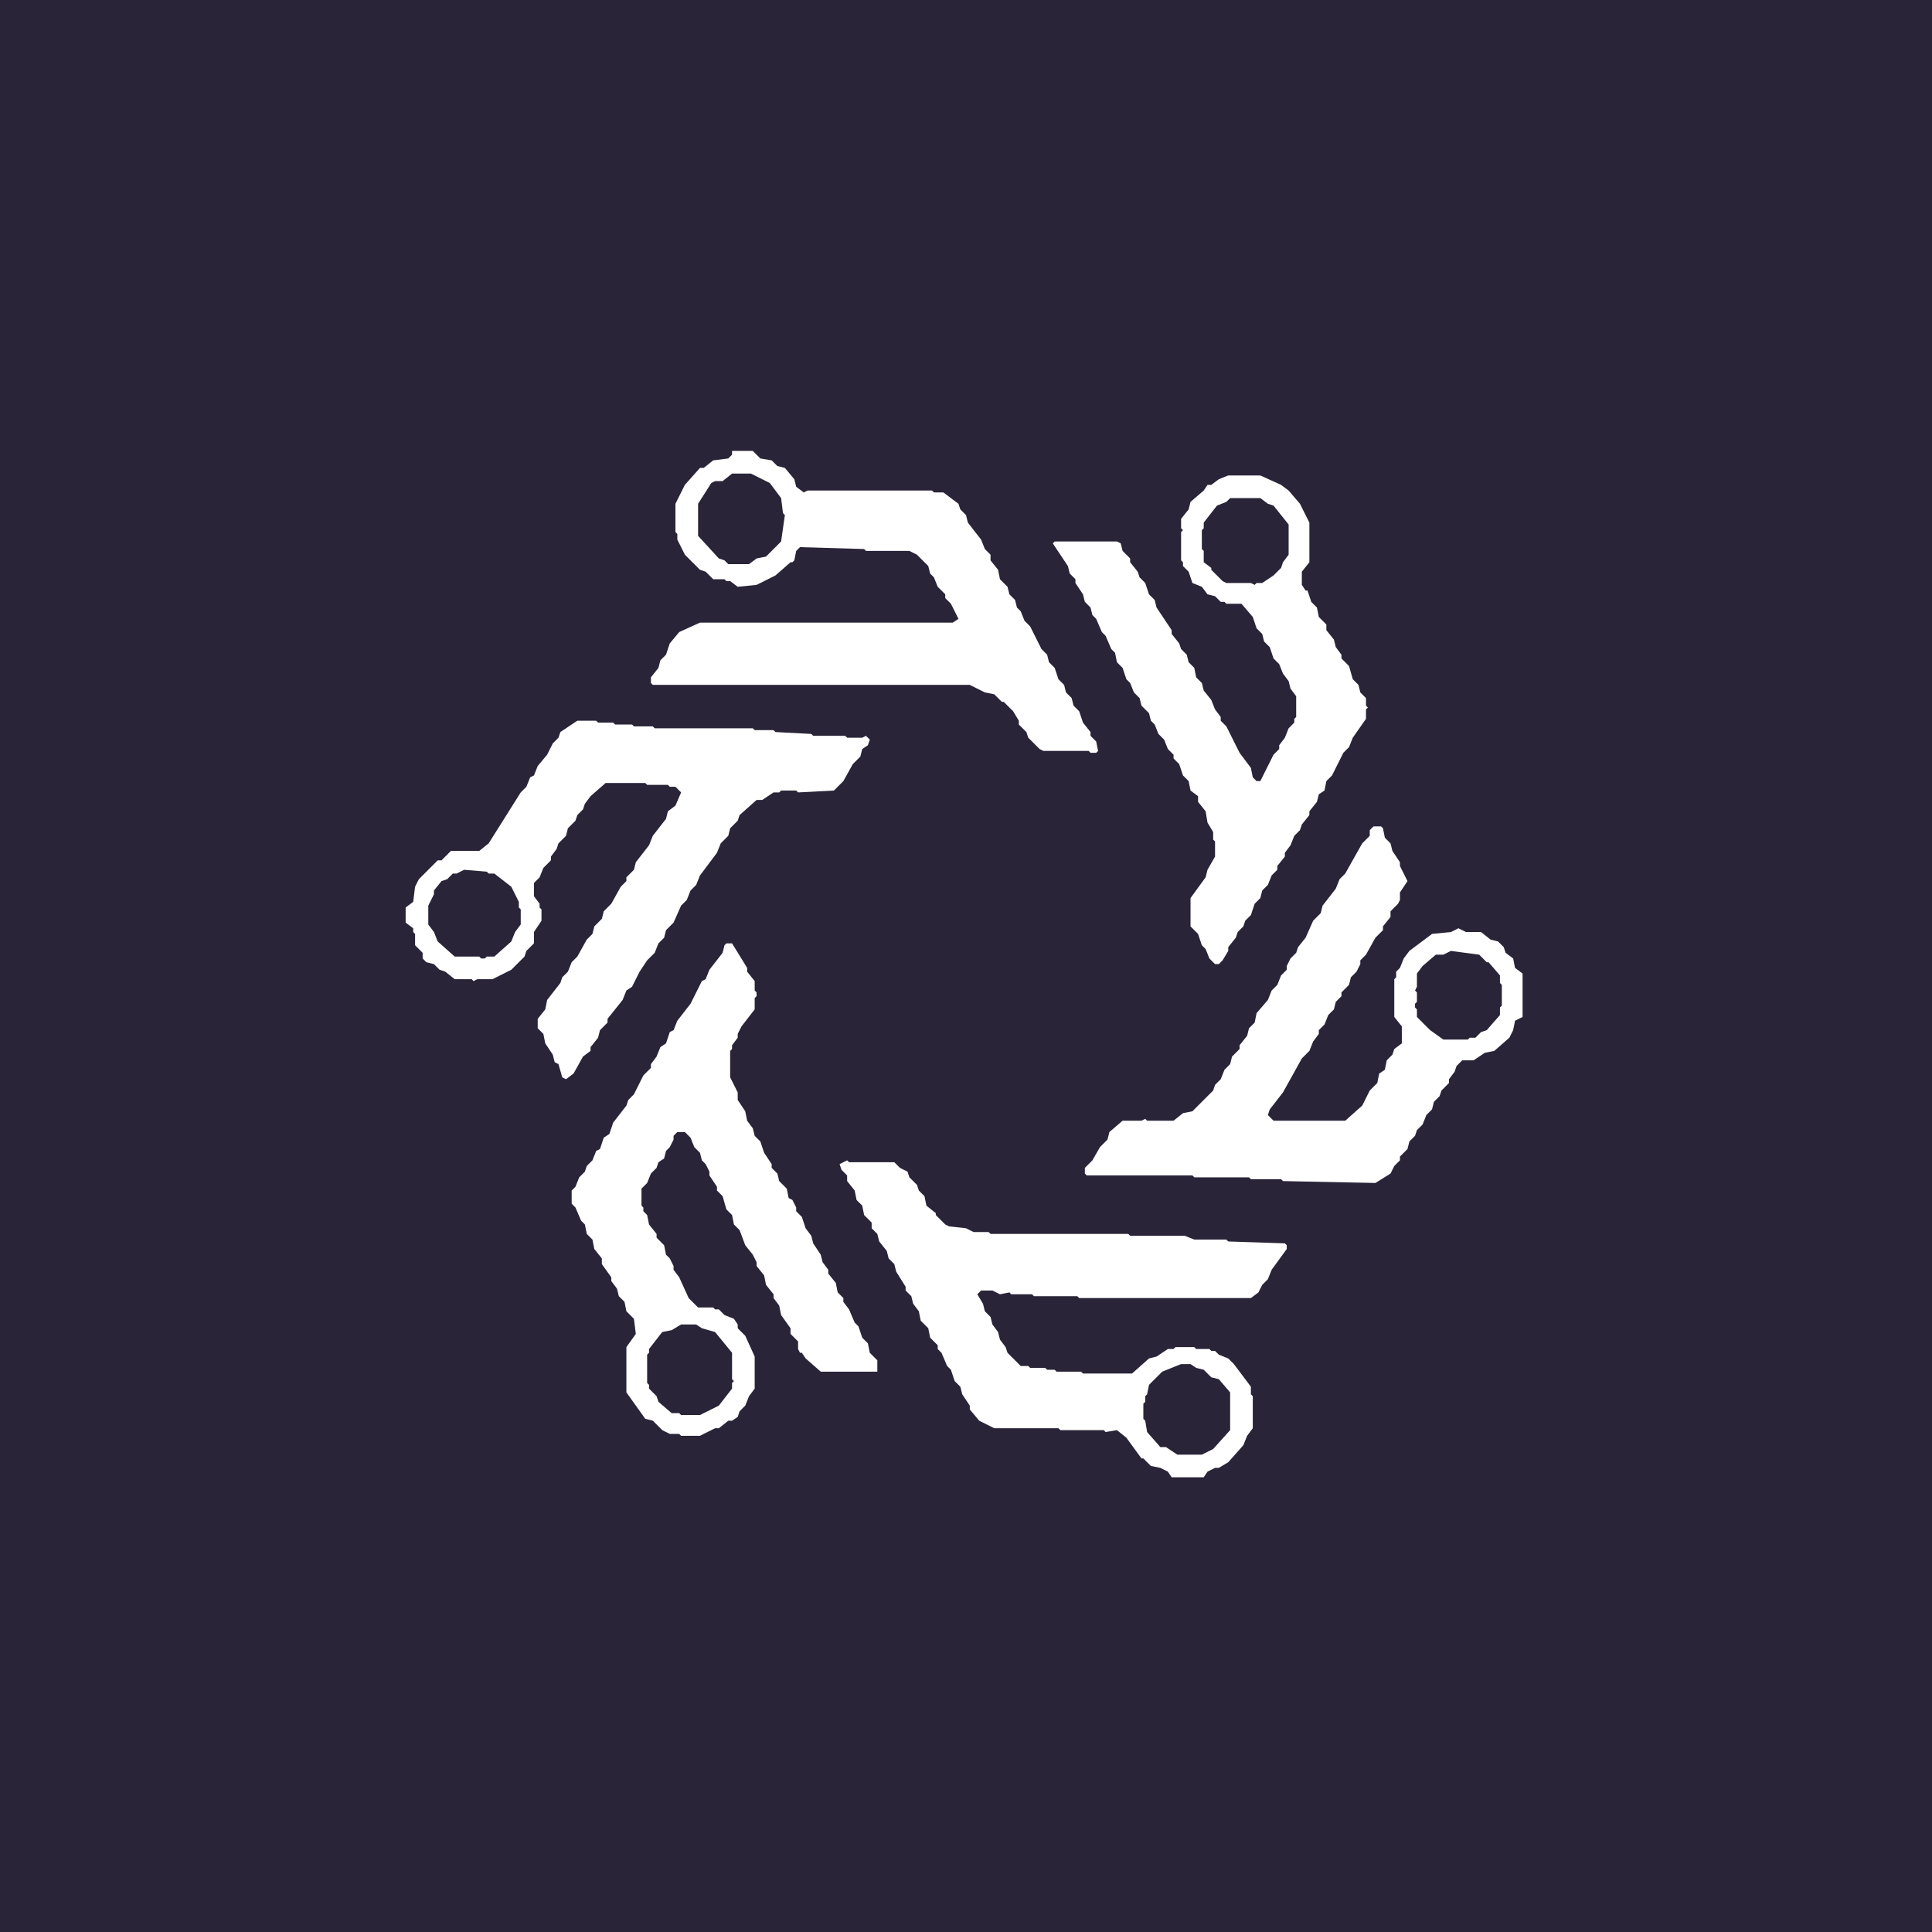
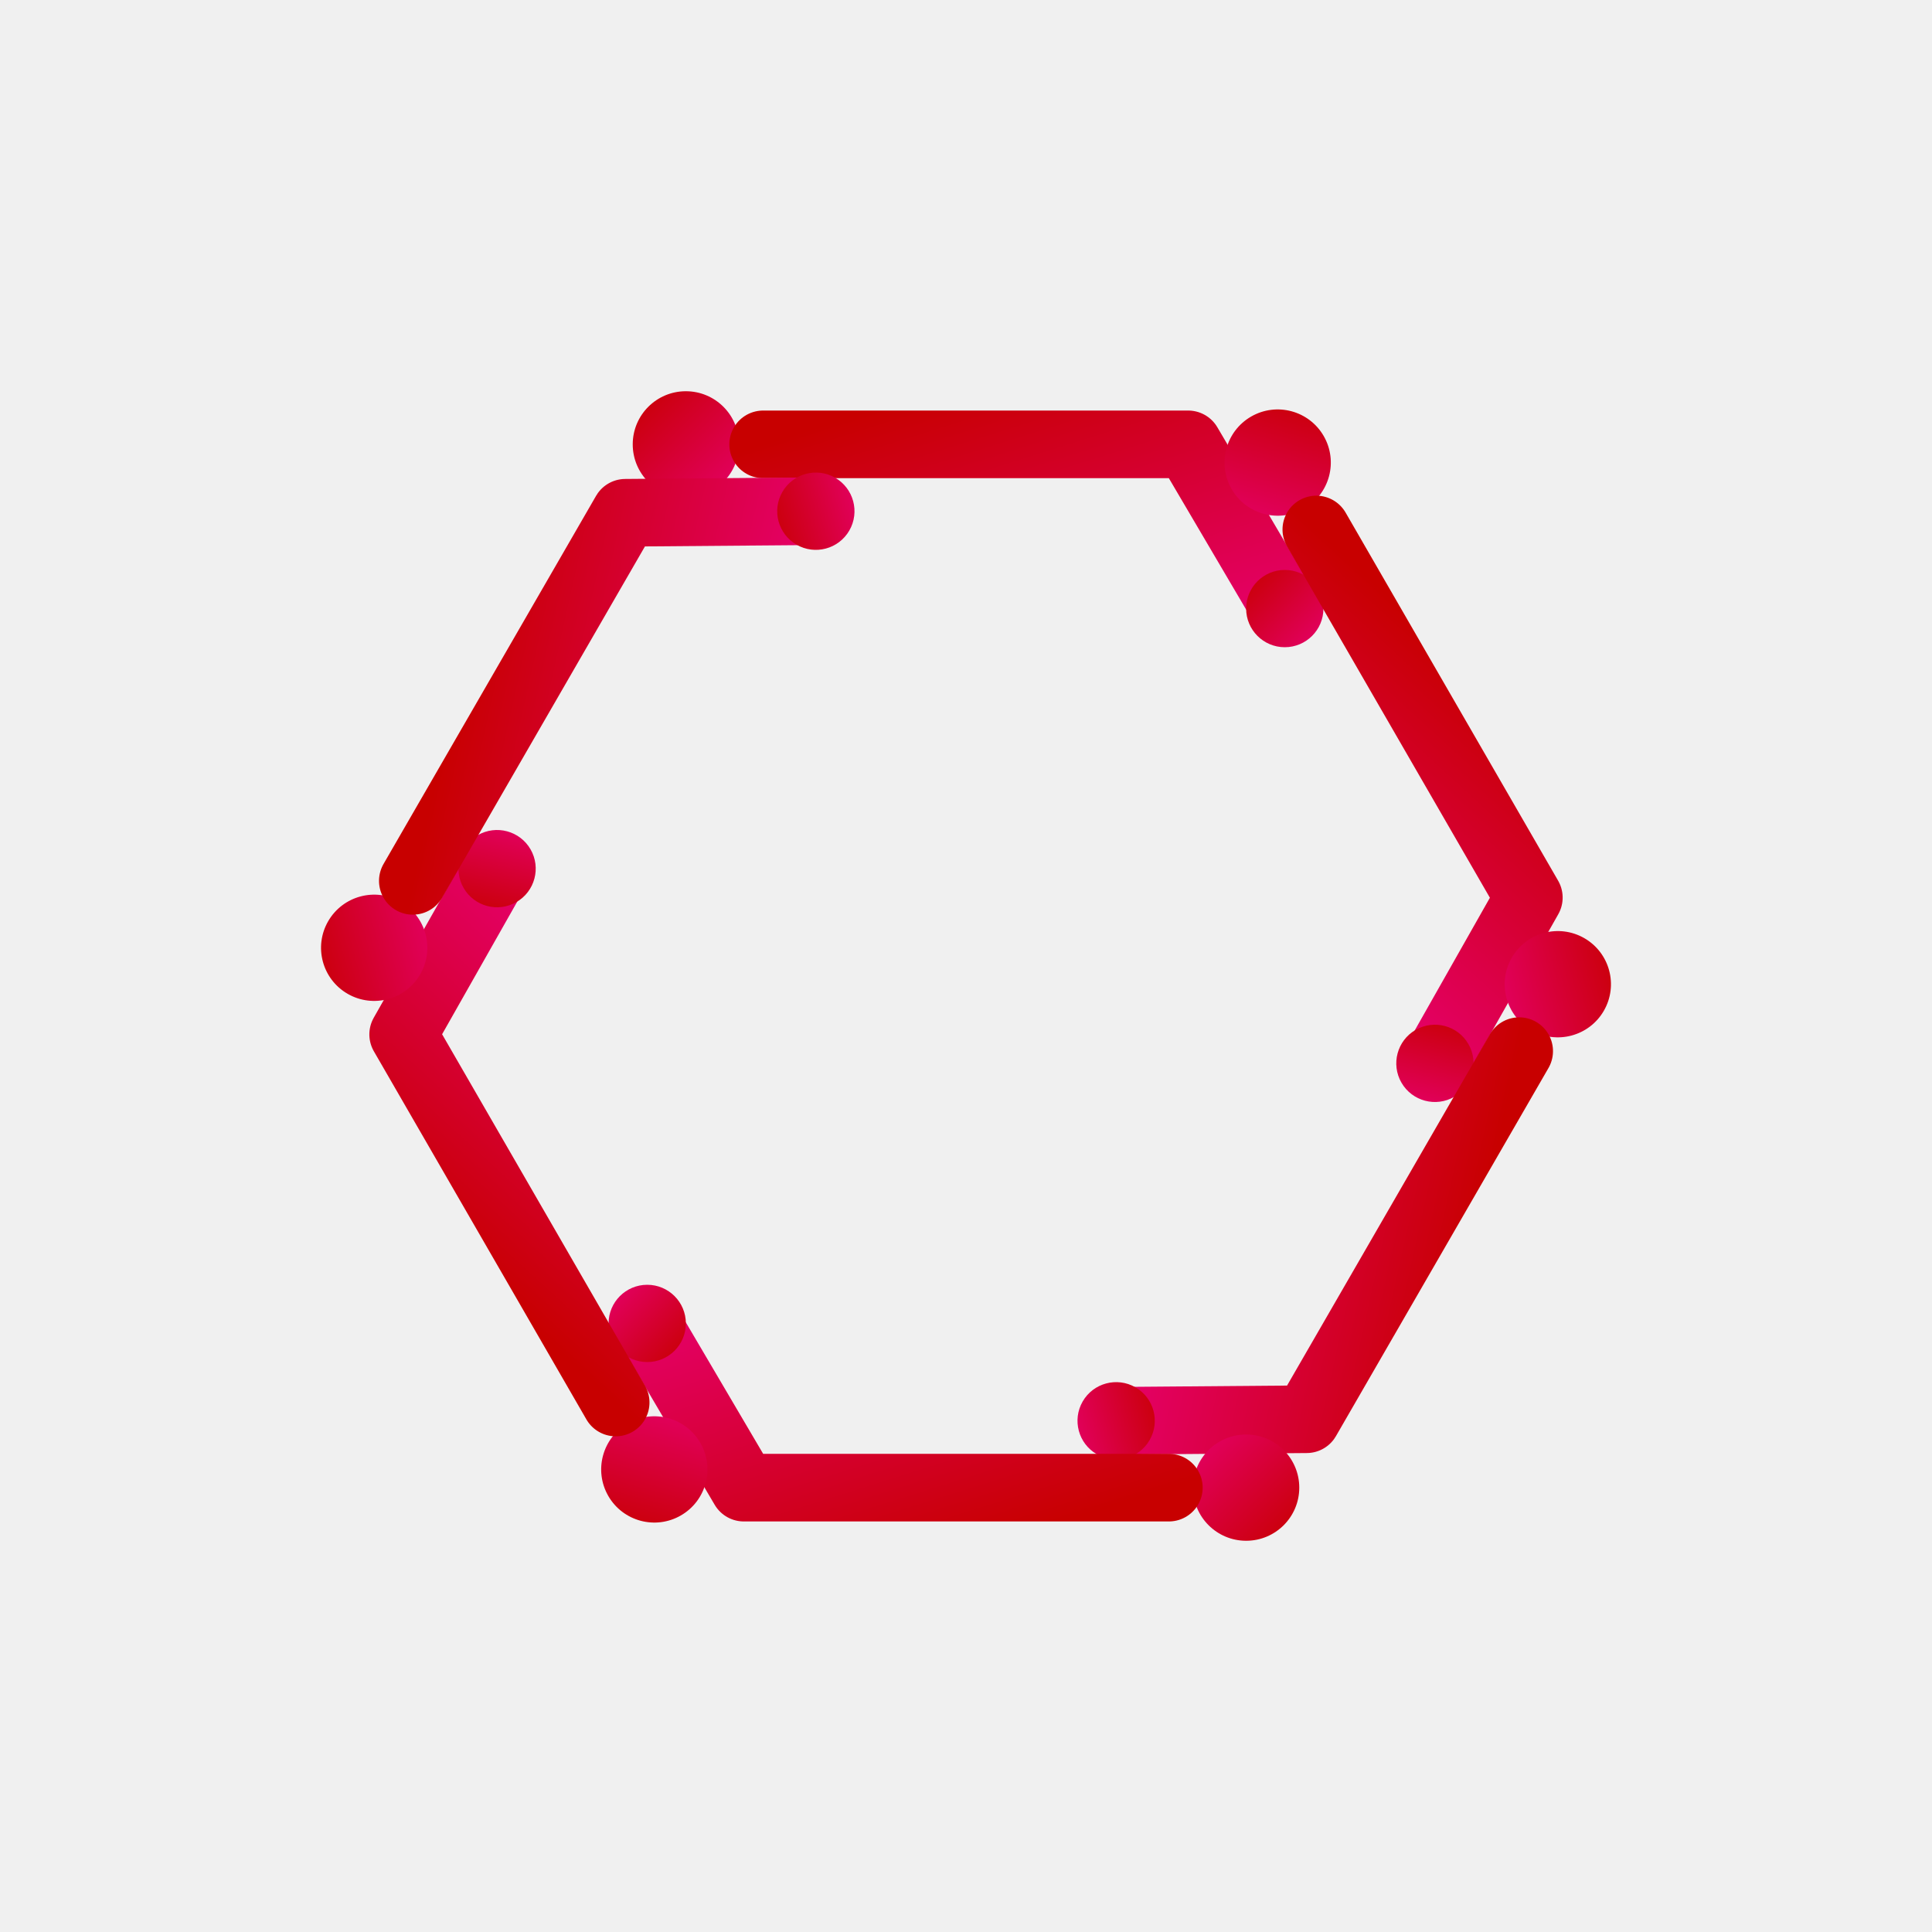
- <svg xmlns="http://www.w3.org/2000/svg" width="1024" height="1024" viewBox="0 0 1024 1024" role="img" aria-labelledby="title desc">
-   <rect width="1024" height="1024" fill="#292438" />
-   <path d="     M 459.0 390.0 L 457.0 391.0 L 449.0 391.0 L 448.0 390.0 L 431.0 390.0 L 430.0 389.0 L 411.0 388.0 L 410.0 387.0 L 400.0 387.0 L 399.0 386.0 L 347.0 386.0 L 346.0 385.0 L 336.0 385.0 L 335.0 384.0 L 326.0 384.0 L 325.0 383.0 L 317.0 383.0 L 316.0 382.0 L 306.0 382.0 L 297.0 388.0 L 296.0 391.0 L 293.0 394.0 L 290.0 400.0 L 285.0 406.0 L 283.0 411.0 L 281.0 412.0 L 279.0 417.0 L 276.0 420.0 L 259.0 447.0 L 254.0 451.0 L 239.0 451.0 L 234.0 456.0 L 232.0 456.0 L 222.0 466.0 L 220.0 470.0 L 219.0 478.0 L 215.0 481.0 L 215.0 489.0 L 219.0 492.0 L 219.0 494.0 L 220.0 495.0 L 220.0 501.0 L 224.0 505.0 L 224.0 508.0 L 226.0 510.0 L 230.0 511.0 L 233.0 514.0 L 236.0 515.0 L 241.0 519.0 L 250.0 519.0 L 251.0 520.0 L 253.0 519.0 L 261.0 519.0 L 271.0 514.0 L 278.0 507.0 L 279.0 504.0 L 283.0 500.0 L 283.0 494.0 L 287.0 488.0 L 287.0 482.0 L 286.0 481.0 L 286.0 479.0 L 283.0 475.0 L 283.0 468.0 L 286.0 465.0 L 288.0 460.0 L 292.0 456.0 L 292.0 454.0 L 295.0 450.0 L 296.0 447.0 L 300.0 443.0 L 301.0 439.0 L 305.0 435.0 L 306.0 432.0 L 309.0 429.0 L 310.0 426.0 L 313.0 422.0 L 321.0 415.0 L 342.0 415.0 L 343.0 416.0 L 354.0 416.0 L 355.0 417.0 L 358.0 417.0 L 361.0 420.0 L 358.0 427.0 L 354.0 430.0 L 353.0 434.0 L 346.0 443.0 L 344.0 448.0 L 337.0 457.0 L 336.0 461.0 L 332.0 465.0 L 332.0 467.0 L 329.0 470.0 L 324.0 479.0 L 320.0 483.0 L 319.0 487.0 L 315.0 491.0 L 314.0 495.0 L 311.0 498.0 L 306.0 507.0 L 303.0 510.0 L 301.0 515.0 L 298.0 518.0 L 297.0 521.0 L 290.0 530.0 L 289.0 535.0 L 285.0 540.0 L 285.0 545.0 L 288.0 548.0 L 289.0 553.0 L 293.0 559.0 L 294.0 563.0 L 296.0 564.0 L 298.0 571.0 L 300.0 572.0 L 304.0 569.0 L 309.0 560.0 L 313.0 557.0 L 313.0 555.0 L 317.0 550.0 L 318.0 546.0 L 322.0 542.0 L 322.0 540.0 L 330.0 530.0 L 332.0 525.0 L 335.0 523.0 L 339.0 515.0 L 343.0 509.0 L 347.0 505.0 L 349.0 500.0 L 352.0 497.0 L 353.0 493.0 L 357.0 489.0 L 361.0 480.0 L 364.0 477.0 L 366.0 472.0 L 369.0 469.0 L 371.0 464.0 L 380.0 452.0 L 382.0 447.0 L 386.0 443.0 L 387.0 439.0 L 391.0 435.0 L 392.0 432.0 L 401.0 424.0 L 404.0 424.0 L 410.0 420.0 L 413.0 420.0 L 414.0 419.0 L 422.0 419.0 L 423.0 420.0 L 442.0 419.0 L 447.0 414.0 L 452.0 405.0 L 456.0 401.0 L 457.0 397.0 L 460.0 395.0 L 461.0 392.0 Z     M 388.0 500.0 L 385.0 500.0 L 384.0 501.0 L 383.0 505.0 L 376.0 514.0 L 374.0 519.0 L 372.0 520.0 L 366.0 532.0 L 359.0 541.0 L 357.0 546.0 L 355.0 547.0 L 353.0 553.0 L 350.0 555.0 L 348.0 560.0 L 345.0 564.0 L 345.0 566.0 L 341.0 570.0 L 336.0 580.0 L 333.0 583.0 L 332.0 586.0 L 325.0 595.0 L 323.0 601.0 L 320.0 603.0 L 318.0 609.0 L 316.0 610.0 L 314.0 615.0 L 311.0 618.0 L 310.0 621.0 L 307.0 624.0 L 305.0 629.0 L 303.0 631.0 L 303.0 638.0 L 305.0 640.0 L 308.0 647.0 L 310.0 649.0 L 311.0 654.0 L 314.0 657.0 L 315.0 662.0 L 319.0 667.0 L 319.0 670.0 L 324.0 677.0 L 324.0 679.0 L 327.0 683.0 L 328.0 687.0 L 331.0 690.0 L 332.0 695.0 L 336.0 699.0 L 337.0 707.0 L 332.0 714.0 L 332.0 738.0 L 342.0 752.0 L 346.0 753.0 L 351.0 758.0 L 355.0 760.0 L 360.0 760.0 L 361.0 761.0 L 371.0 761.0 L 379.0 757.0 L 381.0 757.0 L 386.0 753.0 L 388.0 753.0 L 391.0 751.0 L 392.0 748.0 L 395.0 745.0 L 397.0 740.0 L 400.0 736.0 L 400.0 719.0 L 395.0 708.0 L 391.0 704.0 L 391.0 702.0 L 389.0 699.0 L 384.0 697.0 L 381.0 694.0 L 379.0 694.0 L 378.0 693.0 L 370.0 693.0 L 365.0 688.0 L 360.0 677.0 L 357.0 673.0 L 357.0 671.0 L 355.0 667.0 L 353.0 665.0 L 352.0 660.0 L 348.0 656.0 L 348.0 654.0 L 344.0 649.0 L 343.0 644.0 L 341.0 642.0 L 341.0 640.0 L 340.0 639.0 L 340.0 630.0 L 343.0 627.0 L 345.0 622.0 L 348.0 619.0 L 349.0 616.0 L 352.0 614.0 L 353.0 610.0 L 355.0 608.0 L 357.0 604.0 L 357.0 602.0 L 359.0 600.0 L 363.0 600.0 L 366.0 603.0 L 368.0 608.0 L 371.0 611.0 L 372.0 615.0 L 374.0 617.0 L 376.0 621.0 L 376.0 623.0 L 380.0 629.0 L 380.0 631.0 L 383.0 634.0 L 385.0 641.0 L 388.0 644.0 L 389.0 649.0 L 392.0 652.0 L 395.0 660.0 L 399.0 665.0 L 401.0 669.0 L 401.0 671.0 L 405.0 676.0 L 406.0 681.0 L 410.0 686.0 L 410.0 688.0 L 413.0 692.0 L 414.0 697.0 L 419.0 704.0 L 419.0 707.0 L 423.0 711.0 L 423.0 715.0 L 424.0 717.0 L 425.0 717.0 L 427.0 720.0 L 435.0 727.0 L 465.0 727.0 L 465.0 721.0 L 461.0 717.0 L 460.0 712.0 L 457.0 709.0 L 455.0 703.0 L 453.0 701.0 L 450.0 694.0 L 447.0 690.0 L 447.0 688.0 L 444.0 685.0 L 443.0 680.0 L 439.0 675.0 L 439.0 673.0 L 436.0 669.0 L 435.0 665.0 L 431.0 659.0 L 430.0 655.0 L 427.0 651.0 L 425.0 645.0 L 422.0 642.0 L 422.0 640.0 L 420.0 636.0 L 418.0 635.0 L 417.0 630.0 L 413.0 626.0 L 412.0 622.0 L 409.0 619.0 L 409.0 617.0 L 405.0 611.0 L 403.0 605.0 L 400.0 602.0 L 399.0 598.0 L 396.0 594.0 L 395.0 589.0 L 391.0 583.0 L 391.0 579.0 L 387.0 571.0 L 387.0 557.0 L 388.0 556.0 L 388.0 554.0 L 391.0 550.0 L 391.0 548.0 L 393.0 544.0 L 400.0 535.0 L 400.0 529.0 L 401.0 528.0 L 401.0 526.0 L 400.0 525.0 L 400.0 520.0 L 396.0 515.0 L 396.0 513.0 Z     M 363.0 257.0 L 358.0 267.0 L 358.0 282.0 L 359.0 283.0 L 359.0 286.0 L 363.0 294.0 L 371.0 302.0 L 374.0 303.0 L 378.0 307.0 L 384.0 307.0 L 385.0 308.0 L 387.0 308.0 L 391.0 311.0 L 401.0 310.0 L 411.0 305.0 L 419.0 298.0 L 420.0 298.0 L 421.0 297.0 L 422.0 292.0 L 424.0 290.0 L 458.0 291.0 L 459.0 292.0 L 482.0 292.0 L 486.0 294.0 L 492.0 300.0 L 493.0 304.0 L 495.0 306.0 L 497.0 311.0 L 501.0 315.0 L 501.0 317.0 L 504.0 320.0 L 508.0 328.0 L 505.0 330.0 L 371.0 330.0 L 360.0 335.0 L 355.0 341.0 L 353.0 347.0 L 350.0 350.0 L 349.0 354.0 L 345.0 359.0 L 345.0 362.0 L 346.0 363.0 L 514.0 363.0 L 522.0 367.0 L 527.0 368.0 L 531.0 372.0 L 532.0 372.0 L 537.0 377.0 L 540.0 382.0 L 540.0 384.0 L 544.0 388.0 L 545.0 391.0 L 551.0 397.0 L 553.0 398.0 L 577.0 398.0 L 578.0 399.0 L 581.0 399.0 L 582.0 398.0 L 581.0 393.0 L 578.0 390.0 L 578.0 388.0 L 574.0 383.0 L 572.0 377.0 L 569.0 374.0 L 568.0 370.0 L 565.0 367.0 L 564.0 363.0 L 561.0 360.0 L 559.0 354.0 L 556.0 351.0 L 555.0 347.0 L 552.0 344.0 L 546.0 332.0 L 543.0 329.0 L 541.0 324.0 L 539.0 322.0 L 538.0 318.0 L 535.0 315.0 L 534.0 311.0 L 530.0 307.0 L 529.0 302.0 L 525.0 297.0 L 525.0 294.0 L 522.0 291.0 L 520.0 286.0 L 513.0 277.0 L 512.0 273.0 L 509.0 270.0 L 508.0 267.0 L 500.0 261.0 L 495.0 261.0 L 494.0 260.0 L 428.0 260.0 L 426.0 261.0 L 422.0 258.0 L 421.0 254.0 L 416.0 248.0 L 412.0 247.0 L 409.0 244.0 L 403.0 243.0 L 399.0 239.0 L 388.0 239.0 L 388.0 241.0 L 386.0 243.0 L 378.0 244.0 L 373.0 248.0 L 371.0 248.0 Z     M 668.0 252.0 L 651.0 252.0 L 646.0 254.0 L 642.0 257.0 L 640.0 257.0 L 638.0 260.0 L 631.0 266.0 L 630.0 270.0 L 626.0 275.0 L 626.0 280.0 L 627.0 281.0 L 626.0 282.0 L 626.0 297.0 L 627.0 298.0 L 627.0 300.0 L 630.0 303.0 L 632.0 309.0 L 637.0 311.0 L 640.0 315.0 L 644.0 316.0 L 647.0 319.0 L 649.0 319.0 L 650.0 320.0 L 658.0 320.0 L 664.0 327.0 L 666.0 333.0 L 669.0 336.0 L 670.0 340.0 L 673.0 343.0 L 675.0 349.0 L 678.0 352.0 L 680.0 357.0 L 683.0 361.0 L 684.0 365.0 L 687.0 369.0 L 687.0 380.0 L 686.0 381.0 L 686.0 383.0 L 683.0 386.0 L 681.0 391.0 L 678.0 395.0 L 678.0 397.0 L 675.0 400.0 L 668.0 414.0 L 666.0 414.0 L 664.0 412.0 L 663.0 407.0 L 657.0 399.0 L 650.0 385.0 L 647.0 382.0 L 647.0 380.0 L 644.0 376.0 L 642.0 371.0 L 638.0 366.0 L 637.0 362.0 L 634.0 359.0 L 633.0 354.0 L 630.0 351.0 L 629.0 347.0 L 626.0 344.0 L 625.0 341.0 L 621.0 336.0 L 621.0 334.0 L 613.0 322.0 L 612.0 318.0 L 609.0 315.0 L 607.0 309.0 L 604.0 306.0 L 603.0 303.0 L 599.0 298.0 L 599.0 296.0 L 595.0 292.0 L 594.0 288.0 L 592.0 287.0 L 559.0 287.0 L 558.0 288.0 L 566.0 300.0 L 567.0 304.0 L 570.0 307.0 L 570.0 309.0 L 574.0 315.0 L 575.0 319.0 L 578.0 322.0 L 579.0 326.0 L 581.0 328.0 L 584.0 335.0 L 586.0 337.0 L 589.0 344.0 L 591.0 346.0 L 592.0 351.0 L 595.0 354.0 L 597.0 360.0 L 599.0 362.0 L 601.0 367.0 L 604.0 370.0 L 605.0 374.0 L 609.0 378.0 L 610.0 382.0 L 612.0 384.0 L 614.0 389.0 L 617.0 392.0 L 619.0 397.0 L 622.0 400.0 L 622.0 402.0 L 625.0 405.0 L 627.0 411.0 L 630.0 414.0 L 631.0 419.0 L 635.0 422.0 L 635.0 425.0 L 639.0 430.0 L 640.0 436.0 L 643.0 441.0 L 643.0 445.0 L 644.0 446.0 L 644.0 454.0 L 640.0 461.0 L 639.0 465.0 L 631.0 476.0 L 631.0 491.0 L 635.0 495.0 L 637.0 501.0 L 639.0 503.0 L 641.0 508.0 L 644.0 511.0 L 646.0 511.0 L 648.0 509.0 L 651.0 504.0 L 651.0 502.0 L 655.0 497.0 L 656.0 494.0 L 659.0 491.0 L 660.0 488.0 L 663.0 485.0 L 665.0 479.0 L 668.0 476.0 L 669.0 472.0 L 672.0 469.0 L 674.0 464.0 L 677.0 461.0 L 677.0 459.0 L 681.0 454.0 L 681.0 452.0 L 684.0 448.0 L 686.0 443.0 L 689.0 440.0 L 690.0 437.0 L 694.0 432.0 L 694.0 430.0 L 698.0 425.0 L 699.0 421.0 L 702.0 419.0 L 703.0 414.0 L 706.0 411.0 L 712.0 399.0 L 715.0 396.0 L 717.0 391.0 L 724.0 381.0 L 724.0 376.0 L 725.0 375.0 L 724.0 374.0 L 724.0 370.0 L 721.0 367.0 L 720.0 363.0 L 717.0 360.0 L 715.0 353.0 L 711.0 349.0 L 711.0 347.0 L 708.0 343.0 L 707.0 339.0 L 703.0 334.0 L 703.0 331.0 L 699.0 327.0 L 698.0 322.0 L 695.0 319.0 L 693.0 313.0 L 692.0 313.0 L 690.0 310.0 L 690.0 303.0 L 694.0 298.0 L 694.0 277.0 L 689.0 267.0 L 683.0 260.0 L 679.0 257.0 Z     M 445.0 617.0 L 446.0 620.0 L 449.0 623.0 L 449.0 626.0 L 453.0 631.0 L 454.0 636.0 L 457.0 639.0 L 458.0 644.0 L 462.0 648.0 L 462.0 651.0 L 465.0 654.0 L 466.0 658.0 L 470.0 663.0 L 471.0 667.0 L 474.0 670.0 L 475.0 674.0 L 480.0 682.0 L 480.0 684.0 L 483.0 687.0 L 484.0 691.0 L 487.0 695.0 L 488.0 700.0 L 492.0 704.0 L 493.0 709.0 L 497.0 713.0 L 497.0 715.0 L 499.0 717.0 L 502.0 724.0 L 504.0 726.0 L 506.0 732.0 L 509.0 735.0 L 510.0 739.0 L 514.0 745.0 L 514.0 747.0 L 519.0 753.0 L 527.0 757.0 L 561.0 757.0 L 562.0 758.0 L 585.0 758.0 L 586.0 759.0 L 592.0 758.0 L 597.0 762.0 L 605.0 773.0 L 606.0 773.0 L 610.0 777.0 L 615.0 778.0 L 619.0 780.0 L 621.0 783.0 L 638.0 783.0 L 640.0 780.0 L 644.0 778.0 L 646.0 778.0 L 651.0 775.0 L 659.0 766.0 L 661.0 761.0 L 664.0 757.0 L 664.0 740.0 L 663.0 739.0 L 663.0 735.0 L 654.0 723.0 L 651.0 720.0 L 646.0 718.0 L 644.0 716.0 L 642.0 716.0 L 641.0 715.0 L 634.0 715.0 L 633.0 714.0 L 623.0 714.0 L 622.0 715.0 L 619.0 715.0 L 613.0 719.0 L 609.0 720.0 L 600.0 728.0 L 574.0 728.0 L 573.0 727.0 L 560.0 727.0 L 559.0 726.0 L 555.0 726.0 L 554.0 725.0 L 546.0 725.0 L 545.0 724.0 L 541.0 724.0 L 534.0 717.0 L 533.0 714.0 L 530.0 710.0 L 529.0 706.0 L 526.0 702.0 L 525.0 698.0 L 522.0 695.0 L 521.0 691.0 L 518.0 686.0 L 520.0 684.0 L 526.0 684.0 L 530.0 686.0 L 535.0 685.0 L 536.0 686.0 L 547.0 686.0 L 548.0 687.0 L 571.0 687.0 L 572.0 688.0 L 663.0 688.0 L 667.0 685.0 L 669.0 681.0 L 672.0 678.0 L 674.0 673.0 L 682.0 662.0 L 682.0 660.0 L 681.0 659.0 L 651.0 658.0 L 650.0 657.0 L 633.0 657.0 L 628.0 655.0 L 599.0 655.0 L 598.0 654.0 L 525.0 654.0 L 524.0 653.0 L 516.0 653.0 L 512.0 651.0 L 503.0 650.0 L 501.0 649.0 L 496.0 644.0 L 496.0 643.0 L 491.0 639.0 L 490.0 634.0 L 487.0 631.0 L 486.0 628.0 L 482.0 624.0 L 481.0 621.0 L 477.0 619.0 L 474.0 616.0 L 450.0 616.0 L 449.0 615.0 Z     M 807.0 516.0 L 803.0 513.0 L 802.0 508.0 L 798.0 505.0 L 797.0 502.0 L 794.0 499.0 L 790.0 498.0 L 785.0 494.0 L 777.0 494.0 L 773.0 492.0 L 769.0 494.0 L 759.0 495.0 L 747.0 504.0 L 744.0 508.0 L 742.0 513.0 L 740.0 515.0 L 740.0 518.0 L 739.0 519.0 L 739.0 539.0 L 743.0 544.0 L 743.0 553.0 L 739.0 556.0 L 738.0 559.0 L 735.0 562.0 L 734.0 567.0 L 731.0 569.0 L 730.0 574.0 L 726.0 578.0 L 722.0 586.0 L 713.0 594.0 L 675.0 594.0 L 672.0 591.0 L 673.0 588.0 L 680.0 579.0 L 690.0 561.0 L 694.0 557.0 L 696.0 552.0 L 699.0 548.0 L 699.0 546.0 L 702.0 543.0 L 704.0 538.0 L 707.0 535.0 L 708.0 531.0 L 711.0 528.0 L 711.0 526.0 L 715.0 522.0 L 716.0 518.0 L 719.0 515.0 L 721.0 511.0 L 721.0 509.0 L 724.0 506.0 L 729.0 497.0 L 733.0 493.0 L 733.0 491.0 L 737.0 486.0 L 737.0 483.0 L 741.0 479.0 L 742.0 477.0 L 742.0 473.0 L 746.0 467.0 L 742.0 459.0 L 742.0 457.0 L 738.0 451.0 L 737.0 447.0 L 734.0 444.0 L 733.0 439.0 L 732.0 438.0 L 728.0 438.0 L 726.0 440.0 L 726.0 443.0 L 722.0 447.0 L 713.0 463.0 L 710.0 466.0 L 708.0 471.0 L 701.0 480.0 L 700.0 484.0 L 696.0 488.0 L 692.0 497.0 L 688.0 502.0 L 687.0 505.0 L 684.0 508.0 L 682.0 512.0 L 682.0 514.0 L 679.0 517.0 L 677.0 522.0 L 674.0 525.0 L 672.0 530.0 L 666.0 537.0 L 665.0 542.0 L 662.0 545.0 L 661.0 549.0 L 657.0 554.0 L 657.0 556.0 L 653.0 560.0 L 652.0 564.0 L 649.0 567.0 L 647.0 572.0 L 644.0 575.0 L 643.0 578.0 L 632.0 589.0 L 627.0 590.0 L 622.0 594.0 L 608.0 594.0 L 607.0 593.0 L 605.0 594.0 L 595.0 594.0 L 588.0 600.0 L 587.0 604.0 L 583.0 608.0 L 579.0 615.0 L 575.0 619.0 L 575.0 622.0 L 576.0 623.0 L 632.0 623.0 L 633.0 624.0 L 662.0 624.0 L 663.0 625.0 L 679.0 625.0 L 680.0 626.0 L 729.0 627.0 L 737.0 622.0 L 739.0 618.0 L 742.0 615.0 L 742.0 613.0 L 746.0 609.0 L 747.0 605.0 L 750.0 602.0 L 751.0 599.0 L 754.0 596.0 L 756.0 591.0 L 759.0 588.0 L 760.0 584.0 L 763.0 581.0 L 764.0 578.0 L 768.0 574.0 L 768.0 572.0 L 771.0 568.0 L 772.0 565.0 L 775.0 562.0 L 781.0 562.0 L 787.0 558.0 L 792.0 557.0 L 800.0 550.0 L 802.0 546.0 L 803.0 541.0 L 807.0 539.0 Z     M 240.0 463.0 L 242.0 463.0 L 246.0 461.0 L 258.0 462.0 L 259.0 463.0 L 262.0 463.0 L 271.0 470.0 L 275.0 478.0 L 275.0 481.0 L 276.0 482.0 L 276.0 490.0 L 273.0 494.0 L 271.0 499.0 L 262.0 507.0 L 258.0 507.0 L 257.0 508.0 L 255.0 508.0 L 254.0 507.0 L 241.0 507.0 L 232.0 499.0 L 230.0 494.0 L 227.0 490.0 L 227.0 480.0 L 230.0 474.0 L 230.0 472.0 L 234.0 467.0 L 237.0 466.0 Z     M 626.0 723.0 L 631.0 723.0 L 634.0 725.0 L 638.0 726.0 L 642.0 730.0 L 646.0 731.0 L 652.0 738.0 L 652.0 758.0 L 643.0 768.0 L 637.0 771.0 L 624.0 771.0 L 618.0 767.0 L 615.0 767.0 L 608.0 759.0 L 607.0 753.0 L 606.0 752.0 L 606.0 744.0 L 607.0 743.0 L 607.0 740.0 L 608.0 739.0 L 609.0 734.0 L 616.0 727.0 Z     M 361.0 702.0 L 369.0 702.0 L 372.0 704.0 L 379.0 706.0 L 388.0 717.0 L 388.0 731.0 L 389.0 732.0 L 388.0 733.0 L 388.0 736.0 L 381.0 745.0 L 371.0 750.0 L 361.0 750.0 L 360.0 749.0 L 356.0 749.0 L 349.0 743.0 L 348.0 740.0 L 344.0 736.0 L 344.0 734.0 L 343.0 733.0 L 343.0 718.0 L 344.0 717.0 L 344.0 715.0 L 351.0 706.0 L 356.0 705.0 Z     M 761.0 506.0 L 765.0 506.0 L 769.0 504.0 L 784.0 506.0 L 788.0 510.0 L 789.0 510.0 L 795.0 517.0 L 795.0 521.0 L 796.0 522.0 L 796.0 533.0 L 795.0 534.0 L 795.0 538.0 L 788.0 546.0 L 785.0 547.0 L 782.0 550.0 L 779.0 550.0 L 778.0 551.0 L 765.0 551.0 L 758.0 546.0 L 751.0 539.0 L 751.0 535.0 L 750.0 534.0 L 750.0 532.0 L 751.0 531.0 L 751.0 526.0 L 750.0 525.0 L 751.0 523.0 L 751.0 516.0 L 754.0 512.0 Z     M 388.0 251.0 L 398.0 251.0 L 408.0 256.0 L 414.0 264.0 L 415.0 272.0 L 416.0 273.0 L 414.0 287.0 L 406.0 295.0 L 401.0 296.0 L 397.0 299.0 L 386.0 299.0 L 384.0 297.0 L 381.0 296.0 L 370.0 284.0 L 370.0 267.0 L 377.0 256.0 L 379.0 255.0 L 383.0 255.0 Z     M 652.0 264.0 L 668.0 264.0 L 672.0 267.0 L 675.0 268.0 L 683.0 278.0 L 683.0 294.0 L 680.0 298.0 L 679.0 301.0 L 675.0 305.0 L 669.0 309.0 L 666.0 309.0 L 665.0 310.0 L 663.0 309.0 L 650.0 309.0 L 648.0 308.0 L 642.0 302.0 L 642.0 301.0 L 638.0 298.0 L 638.0 292.0 L 637.0 291.0 L 637.0 281.0 L 638.0 280.0 L 638.0 277.0 L 645.0 268.0 L 650.0 266.0 Z   " fill="#ffffff" fill-rule="evenodd" clip-rule="evenodd" shape-rendering="geometricPrecision" />
+ <svg xmlns="http://www.w3.org/2000/svg" xmlns:xlink="http://www.w3.org/1999/xlink" viewBox="0 0 200 200" role="img" aria-labelledby="t">
+   <defs>
+     <linearGradient id="sgrad" x1="0" y1="0" x2="1" y2="1">
+       <stop offset="0" stop-color="#C80000" />
+       <stop offset="1" stop-color="#E50068" />
+     </linearGradient>
+     <g id="sarm" fill="url(#sgrad)" stroke="url(#sgrad)" stroke-width="7" stroke-linecap="round" stroke-linejoin="round">
+       <circle cx="71" cy="46" r="5.5" stroke="none" />
+       <path fill="none" d="M 79,46 L 123,46 L 133,63" />
+       <path fill="none" d="M 89,57 L 114,57" />
+       <circle cx="133" cy="63" r="4" stroke="none" />
+     </g>
+   </defs>
+   <use xlink:href="#sarm" />
+   <use xlink:href="#sarm" transform="rotate(60 100 100)" />
+   <use xlink:href="#sarm" transform="rotate(120 100 100)" />
+   <use xlink:href="#sarm" transform="rotate(180 100 100)" />
+   <use xlink:href="#sarm" transform="rotate(240 100 100)" />
+   <use xlink:href="#sarm" transform="rotate(300 100 100)" />
</svg>
